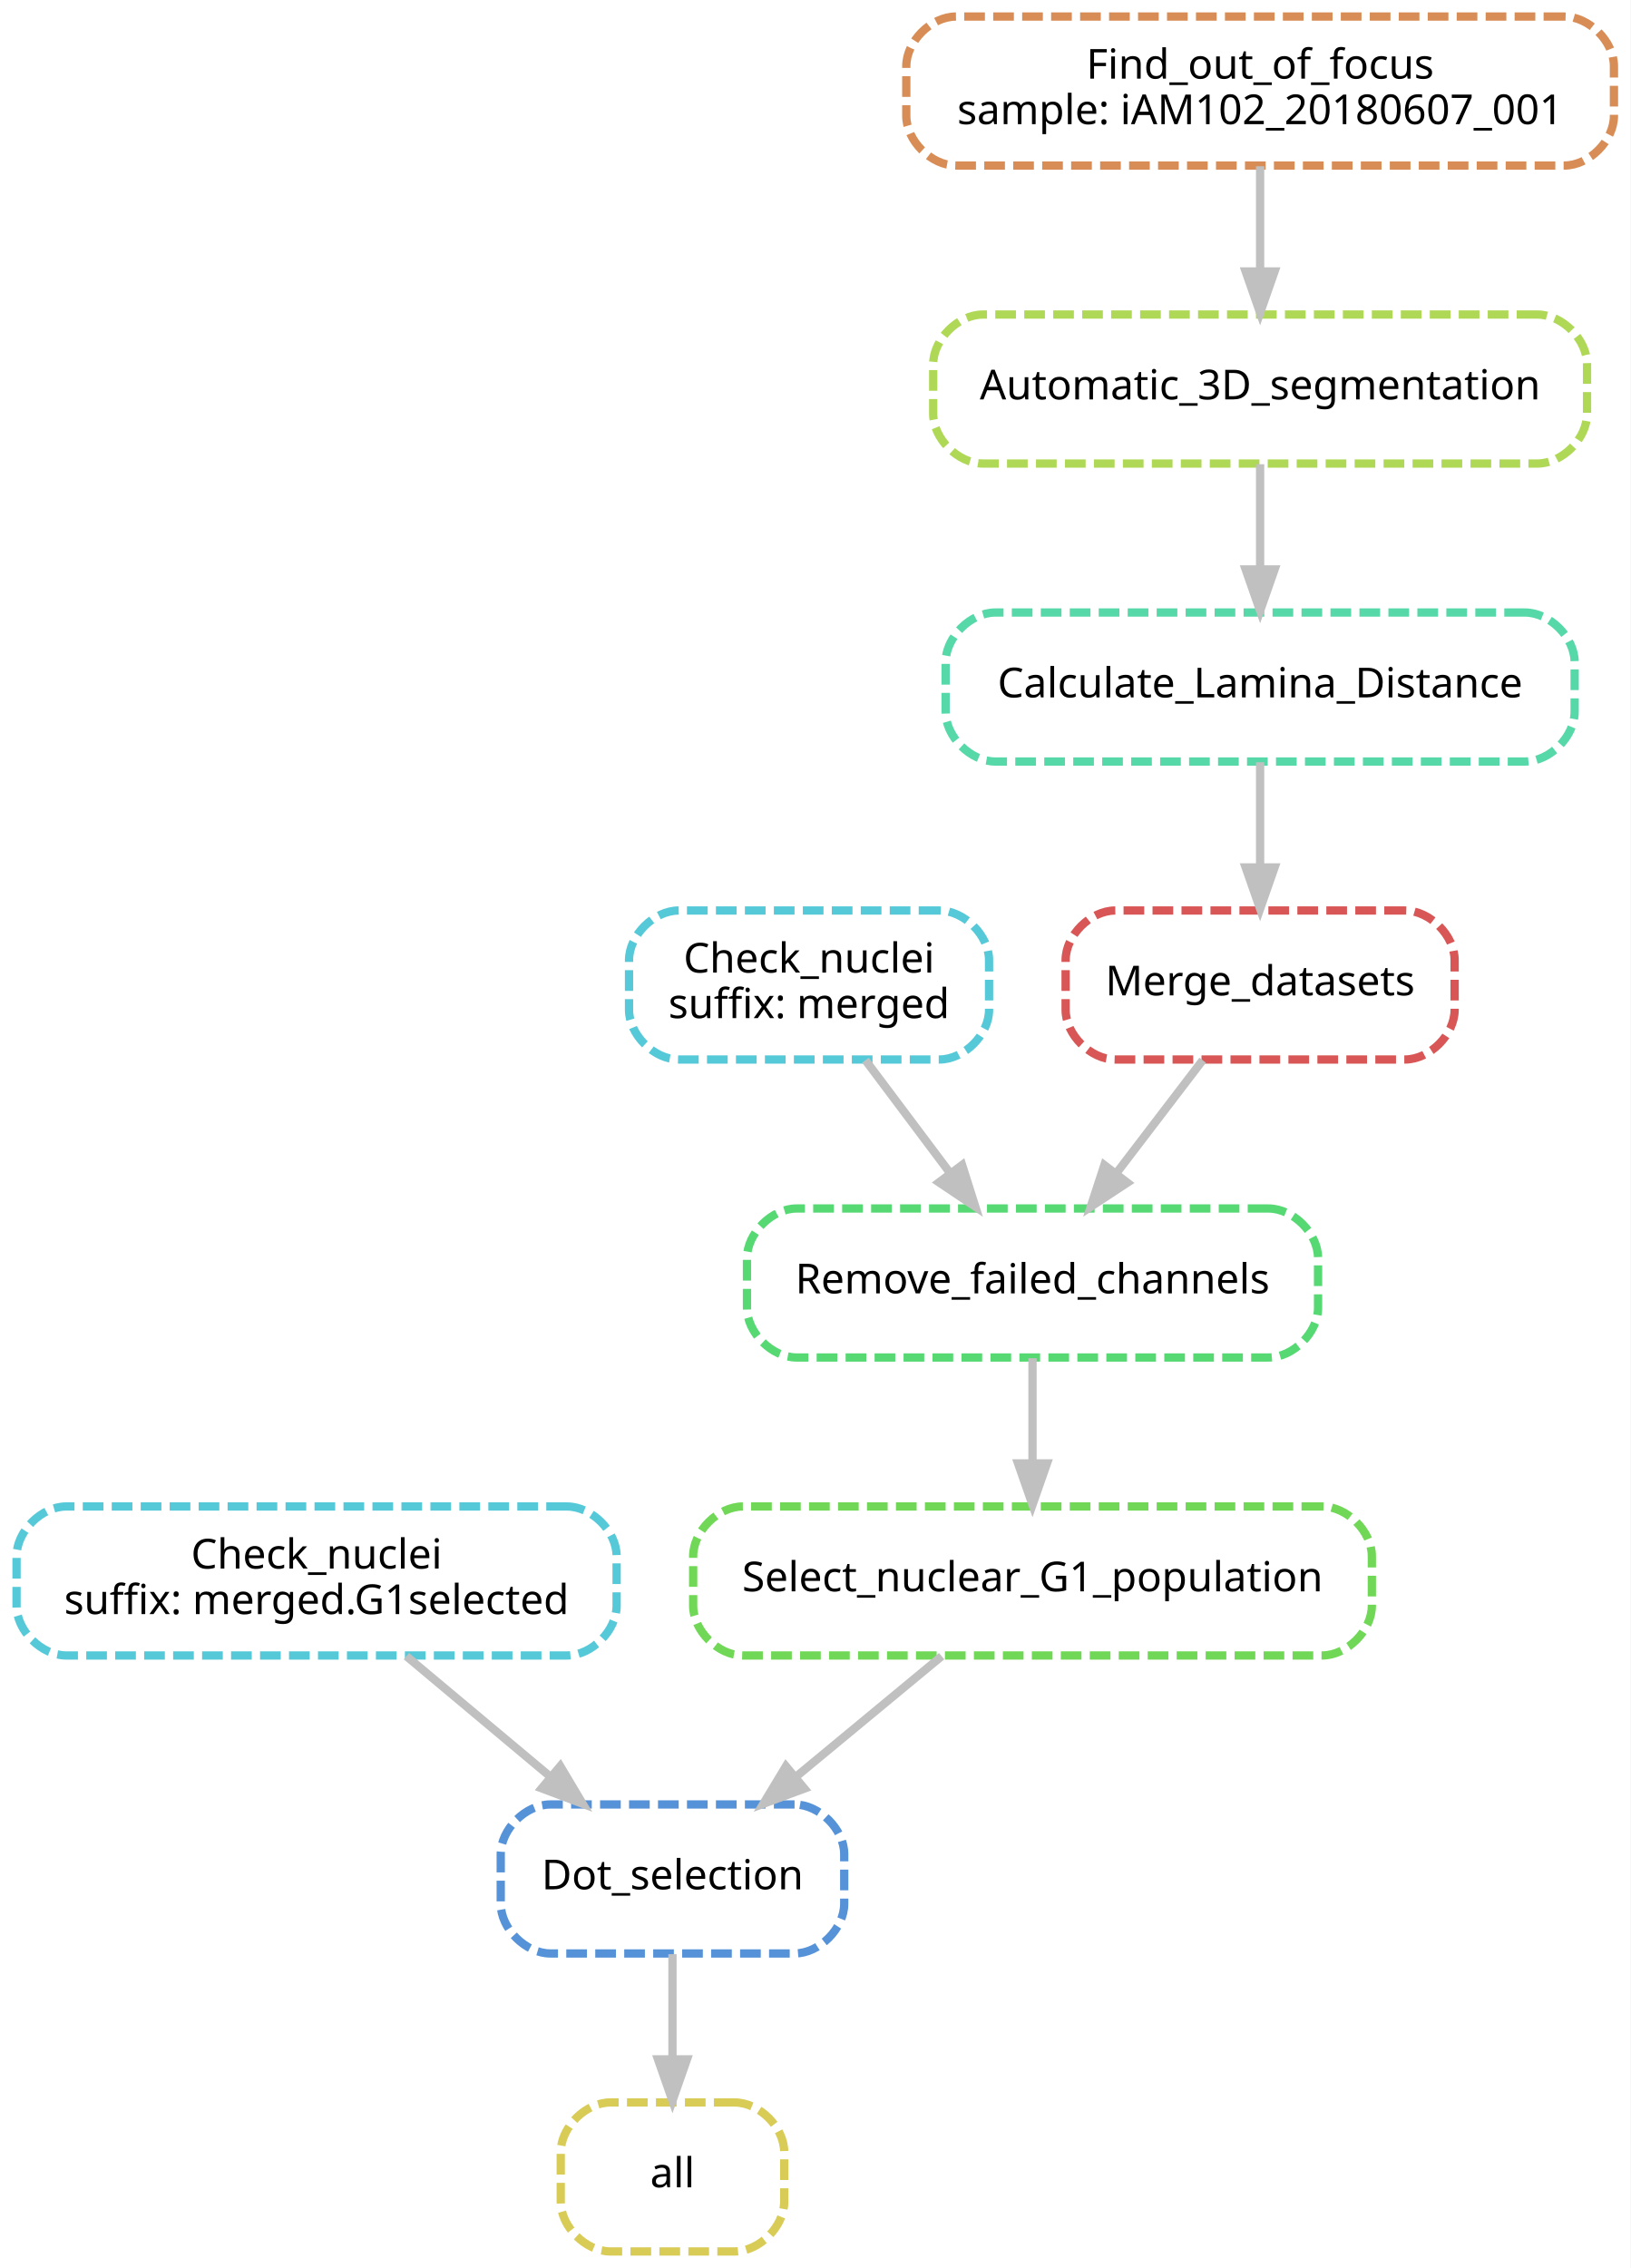
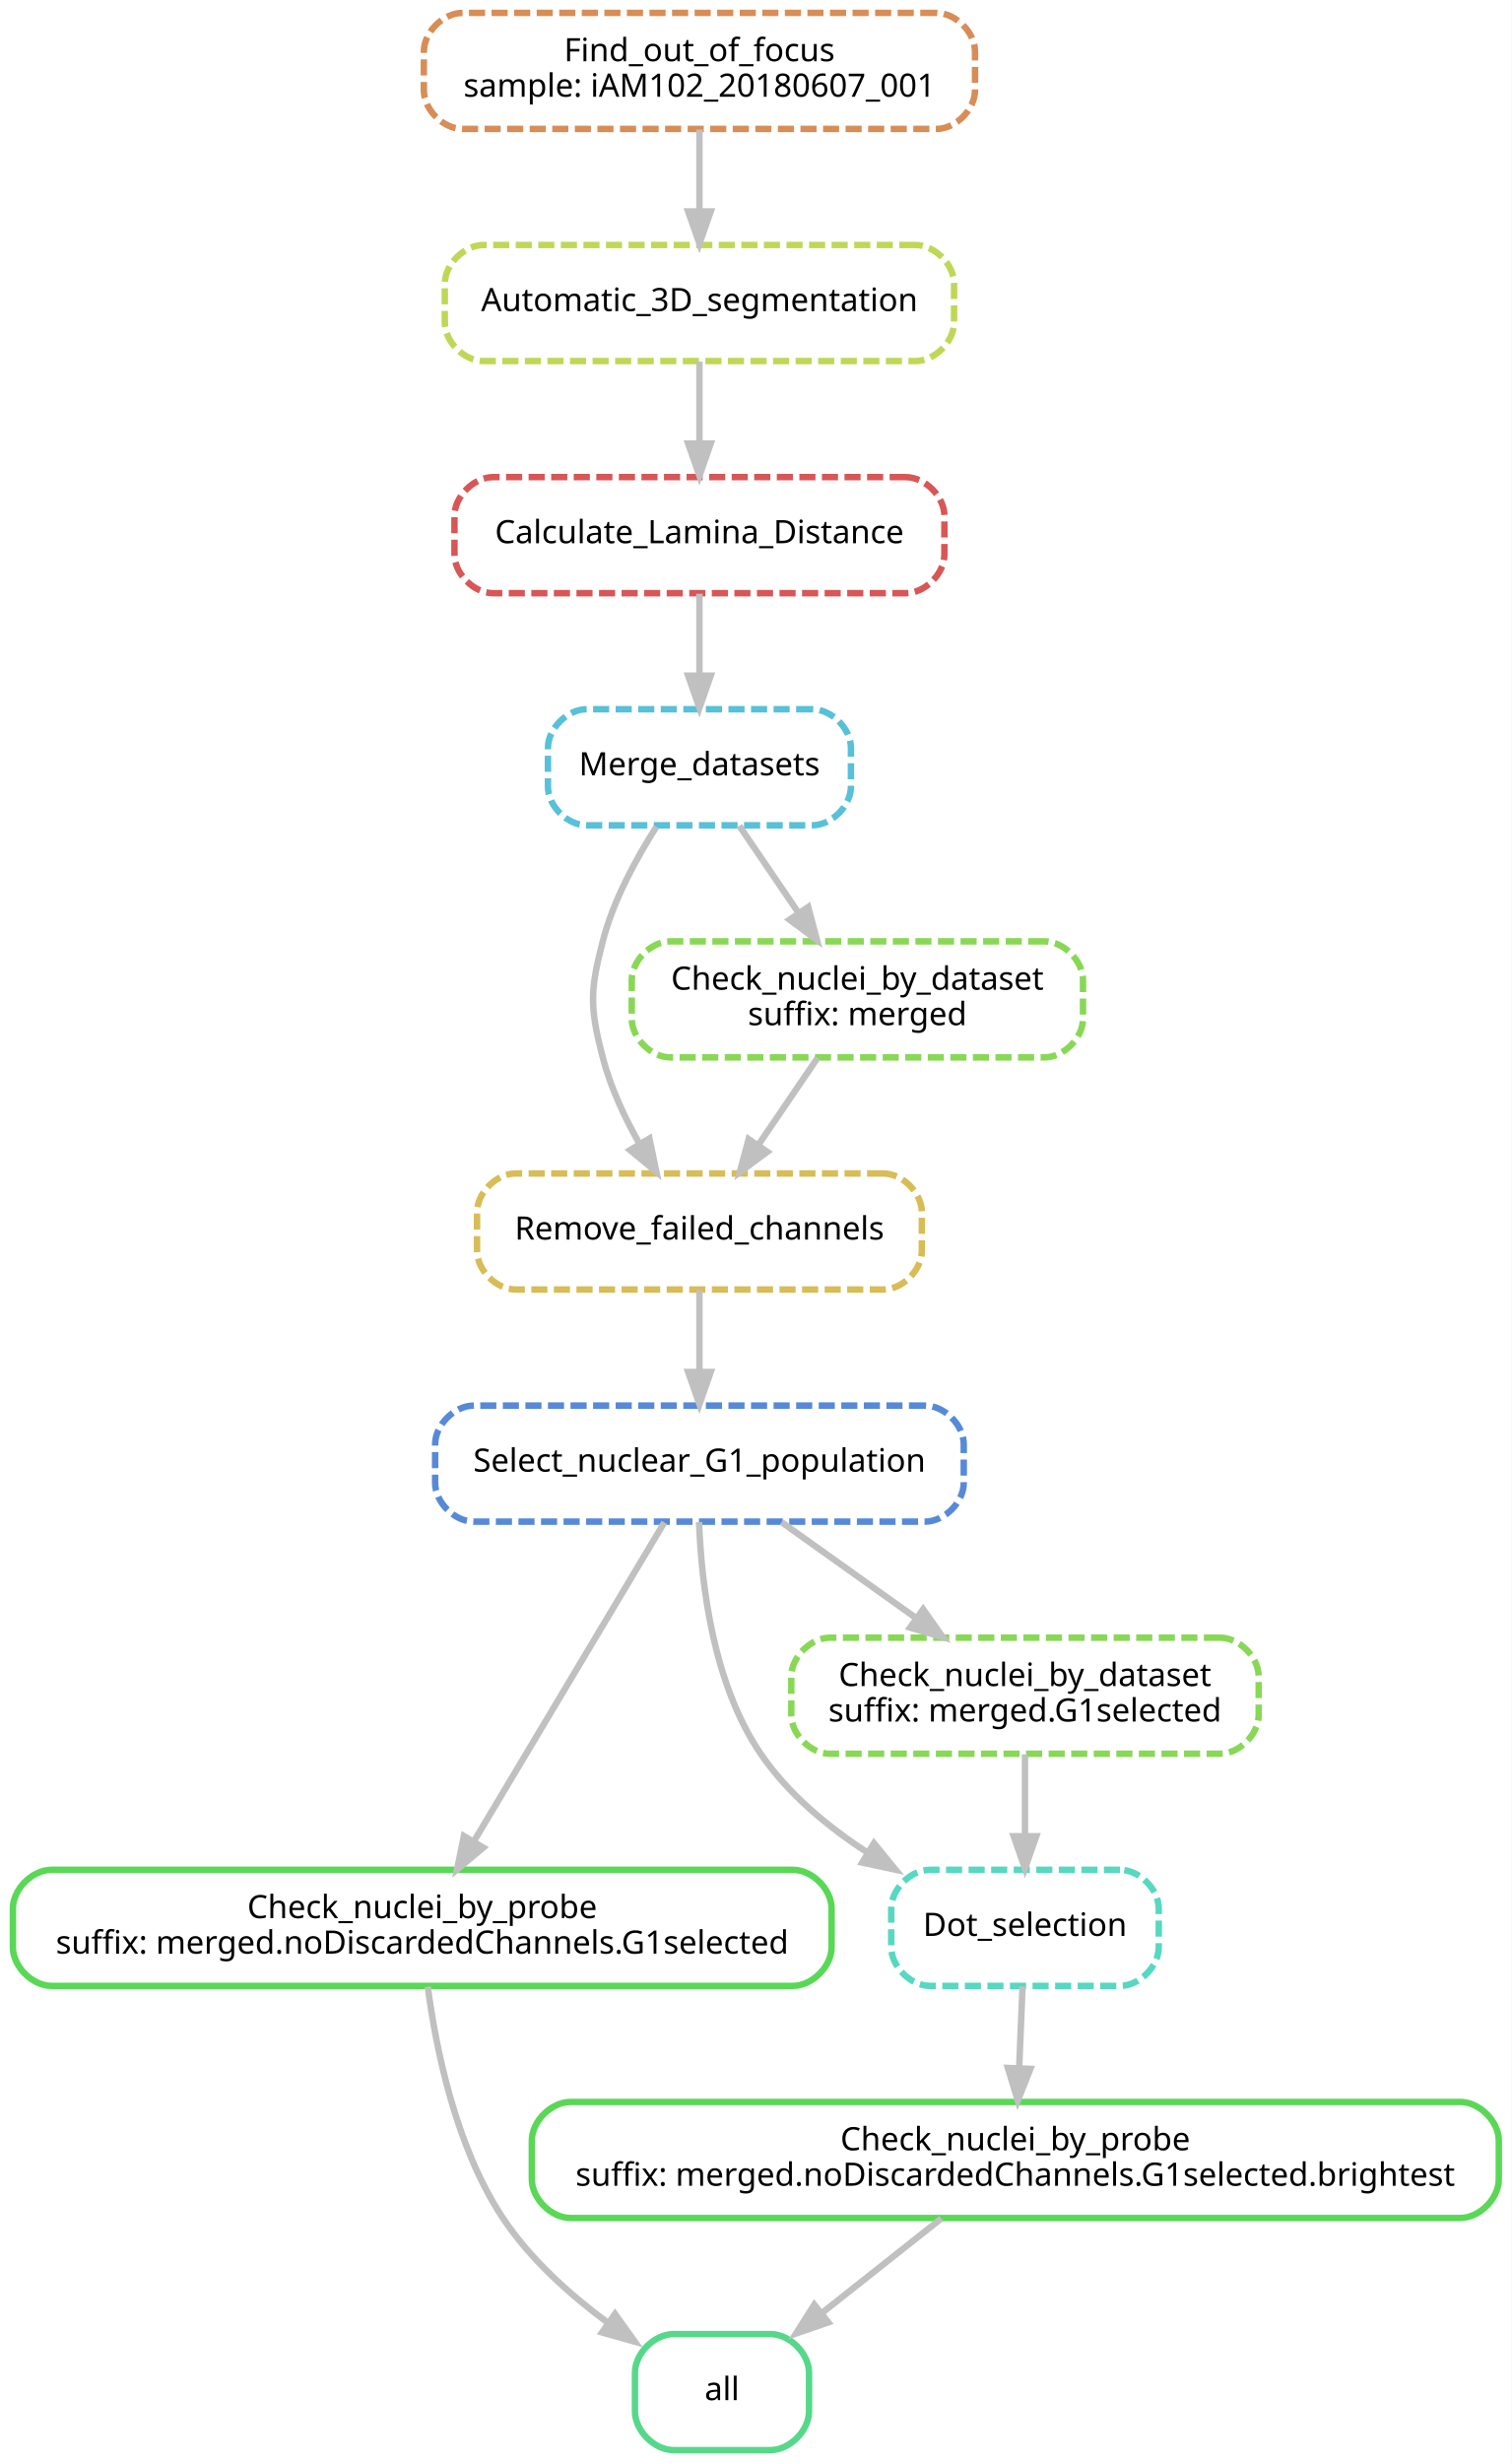
- <svg xmlns="http://www.w3.org/2000/svg" width="394pt" height="548pt" viewBox="0.00 0.00 394.00 548.00">
-   <g id="graph0" class="graph" transform="scale(1 1) rotate(0) translate(4 544)">
-     <polygon fill="#ffffff" stroke="transparent" points="-4,4 -4,-544 390,-544 390,4 -4,4" />
+ <svg xmlns="http://www.w3.org/2000/svg" width="469pt" height="764pt" viewBox="0.00 0.00 469.00 764.00">
+   <g id="graph0" class="graph" transform="scale(1 1) rotate(0) translate(4 760)">
+     <polygon fill="#ffffff" stroke="transparent" points="-4,4 -4,-760 465,-760 465,4 -4,4" />
    <g id="node1" class="node">
-       <path fill="none" stroke="#d8cb56" stroke-width="2" stroke-dasharray="5,2" d="M173.5,-36C173.5,-36 143.5,-36 143.5,-36 137.5,-36 131.5,-30 131.5,-24 131.5,-24 131.5,-12 131.5,-12 131.5,-6 137.5,0 143.5,0 143.5,0 173.5,0 173.5,0 179.5,0 185.5,-6 185.5,-12 185.5,-12 185.5,-24 185.5,-24 185.5,-30 179.5,-36 173.5,-36" />
-       <text text-anchor="middle" x="158.5" y="-15.5" font-family="sans" font-size="10.00" fill="#000000">all</text>
+       <path fill="none" stroke="#56d88a" stroke-width="2" d="M235,-36C235,-36 205,-36 205,-36 199,-36 193,-30 193,-24 193,-24 193,-12 193,-12 193,-6 199,0 205,0 205,0 235,0 235,0 241,0 247,-6 247,-12 247,-12 247,-24 247,-24 247,-30 241,-36 235,-36" />
+       <text text-anchor="middle" x="220" y="-15.5" font-family="sans" font-size="10.00" fill="#000000">all</text>
    </g>
    <g id="node2" class="node">
-       <path fill="none" stroke="#5692d8" stroke-width="2" stroke-dasharray="5,2" d="M188,-108C188,-108 129,-108 129,-108 123,-108 117,-102 117,-96 117,-96 117,-84 117,-84 117,-78 123,-72 129,-72 129,-72 188,-72 188,-72 194,-72 200,-78 200,-84 200,-84 200,-96 200,-96 200,-102 194,-108 188,-108" />
-       <text text-anchor="middle" x="158.5" y="-87.5" font-family="sans" font-size="10.00" fill="#000000">Dot_selection</text>
+       <path fill="none" stroke="#59d856" stroke-width="2" d="M242,-180C242,-180 12,-180 12,-180 6,-180 0,-174 0,-168 0,-168 0,-156 0,-156 0,-150 6,-144 12,-144 12,-144 242,-144 242,-144 248,-144 254,-150 254,-156 254,-156 254,-168 254,-168 254,-174 248,-180 242,-180" />
+       <text text-anchor="middle" x="127" y="-165" font-family="sans" font-size="10.00" fill="#000000">Check_nuclei_by_probe</text>
+       <text text-anchor="middle" x="127" y="-154" font-family="sans" font-size="10.00" fill="#000000">suffix: merged.noDiscardedChannels.G1selected</text>
    </g>
    <g id="edge1" class="edge">
-       <path fill="none" stroke="#c0c0c0" stroke-width="2" d="M158.5,-71.831C158.5,-64.131 158.5,-54.974 158.5,-46.417" />
-       <polygon fill="#c0c0c0" stroke="#c0c0c0" stroke-width="2" points="162,-46.413 158.5,-36.413 155,-46.413 162,-46.413" />
+       <path fill="none" stroke="#c0c0c0" stroke-width="2" d="M128.719,-143.72C131.255,-124.496 137.397,-94.033 152,-72 160.377,-59.361 172.669,-48.317 184.506,-39.566" />
+       <polygon fill="#c0c0c0" stroke="#c0c0c0" stroke-width="2" points="186.813,-42.223 192.983,-33.61 182.789,-36.496 186.813,-42.223" />
    </g>
    <g id="node3" class="node">
-       <path fill="none" stroke="#56c9d8" stroke-width="2" stroke-dasharray="5,2" d="M133,-180C133,-180 12,-180 12,-180 6,-180 0,-174 0,-168 0,-168 0,-156 0,-156 0,-150 6,-144 12,-144 12,-144 133,-144 133,-144 139,-144 145,-150 145,-156 145,-156 145,-168 145,-168 145,-174 139,-180 133,-180" />
-       <text text-anchor="middle" x="72.5" y="-165" font-family="sans" font-size="10.00" fill="#000000">Check_nuclei</text>
-       <text text-anchor="middle" x="72.5" y="-154" font-family="sans" font-size="10.00" fill="#000000">suffix: merged.G1selected</text>
+       <path fill="none" stroke="#59d856" stroke-width="2" d="M449,-108C449,-108 173,-108 173,-108 167,-108 161,-102 161,-96 161,-96 161,-84 161,-84 161,-78 167,-72 173,-72 173,-72 449,-72 449,-72 455,-72 461,-78 461,-84 461,-84 461,-96 461,-96 461,-102 455,-108 449,-108" />
+       <text text-anchor="middle" x="311" y="-93" font-family="sans" font-size="10.00" fill="#000000">Check_nuclei_by_probe</text>
+       <text text-anchor="middle" x="311" y="-82" font-family="sans" font-size="10.00" fill="#000000">suffix: merged.noDiscardedChannels.G1selected.brightest</text>
    </g>
    <g id="edge2" class="edge">
-       <path fill="none" stroke="#c0c0c0" stroke-width="2" d="M94.201,-143.831C104.692,-135.048 117.445,-124.371 128.819,-114.849" />
-       <polygon fill="#c0c0c0" stroke="#c0c0c0" stroke-width="2" points="131.385,-117.266 136.805,-108.163 126.891,-111.899 131.385,-117.266" />
+       <path fill="none" stroke="#c0c0c0" stroke-width="2" d="M288.037,-71.831C276.829,-62.963 263.179,-52.164 251.056,-42.572" />
+       <polygon fill="#c0c0c0" stroke="#c0c0c0" stroke-width="2" points="252.97,-39.623 242.956,-36.163 248.626,-45.112 252.97,-39.623" />
    </g>
    <g id="node4" class="node">
-       <path fill="none" stroke="#70d856" stroke-width="2" stroke-dasharray="5,2" d="M315.5,-180C315.5,-180 175.5,-180 175.5,-180 169.5,-180 163.5,-174 163.5,-168 163.5,-168 163.5,-156 163.5,-156 163.5,-150 169.5,-144 175.5,-144 175.5,-144 315.5,-144 315.5,-144 321.5,-144 327.5,-150 327.5,-156 327.5,-156 327.5,-168 327.5,-168 327.5,-174 321.5,-180 315.5,-180" />
-       <text text-anchor="middle" x="245.5" y="-159.5" font-family="sans" font-size="10.00" fill="#000000">Select_nuclear_G1_population</text>
+       <path fill="none" stroke="#568ad8" stroke-width="2" stroke-dasharray="5,2" d="M283,-324C283,-324 143,-324 143,-324 137,-324 131,-318 131,-312 131,-312 131,-300 131,-300 131,-294 137,-288 143,-288 143,-288 283,-288 283,-288 289,-288 295,-294 295,-300 295,-300 295,-312 295,-312 295,-318 289,-324 283,-324" />
+       <text text-anchor="middle" x="213" y="-303.5" font-family="sans" font-size="10.00" fill="#000000">Select_nuclear_G1_population</text>
    </g>
    <g id="edge3" class="edge">
-       <path fill="none" stroke="#c0c0c0" stroke-width="2" d="M223.546,-143.831C212.831,-134.963 199.781,-124.164 188.191,-114.572" />
-       <polygon fill="#c0c0c0" stroke="#c0c0c0" stroke-width="2" points="190.382,-111.842 180.447,-108.163 185.919,-117.235 190.382,-111.842" />
+       <path fill="none" stroke="#c0c0c0" stroke-width="2" d="M202.108,-287.762C187.181,-262.768 160.261,-217.692 143.03,-188.841" />
+       <polygon fill="#c0c0c0" stroke="#c0c0c0" stroke-width="2" points="145.936,-186.881 137.804,-180.09 139.926,-190.47 145.936,-186.881" />
    </g>
    <g id="node5" class="node">
-       <path fill="none" stroke="#56d873" stroke-width="2" stroke-dasharray="5,2" d="M302.5,-252C302.5,-252 188.5,-252 188.5,-252 182.5,-252 176.5,-246 176.5,-240 176.5,-240 176.5,-228 176.5,-228 176.5,-222 182.5,-216 188.5,-216 188.5,-216 302.5,-216 302.5,-216 308.5,-216 314.5,-222 314.5,-228 314.5,-228 314.5,-240 314.5,-240 314.5,-246 308.5,-252 302.5,-252" />
-       <text text-anchor="middle" x="245.5" y="-231.5" font-family="sans" font-size="10.00" fill="#000000">Remove_failed_channels</text>
+       <path fill="none" stroke="#56d8c1" stroke-width="2" stroke-dasharray="5,2" d="M343.5,-180C343.5,-180 284.5,-180 284.5,-180 278.5,-180 272.5,-174 272.5,-168 272.5,-168 272.5,-156 272.5,-156 272.5,-150 278.5,-144 284.5,-144 284.5,-144 343.5,-144 343.5,-144 349.5,-144 355.5,-150 355.5,-156 355.5,-156 355.5,-168 355.5,-168 355.5,-174 349.5,-180 343.5,-180" />
+       <text text-anchor="middle" x="314" y="-159.5" font-family="sans" font-size="10.00" fill="#000000">Dot_selection</text>
+     </g>
+     <g id="edge7" class="edge">
+       <path fill="none" stroke="#c0c0c0" stroke-width="2" d="M212.883,-287.869C213.601,-268.491 217.25,-237.641 232,-216 240.424,-203.64 252.708,-193.409 265.215,-185.299" />
+       <polygon fill="#c0c0c0" stroke="#c0c0c0" stroke-width="2" points="267.15,-188.219 273.865,-180.024 263.505,-182.243 267.15,-188.219" />
+     </g>
+     <g id="node7" class="node">
+       <path fill="none" stroke="#88d856" stroke-width="2" stroke-dasharray="5,2" d="M374.5,-252C374.5,-252 253.5,-252 253.5,-252 247.5,-252 241.5,-246 241.5,-240 241.5,-240 241.5,-228 241.5,-228 241.5,-222 247.5,-216 253.5,-216 253.5,-216 374.5,-216 374.5,-216 380.5,-216 386.5,-222 386.5,-228 386.5,-228 386.5,-240 386.5,-240 386.5,-246 380.5,-252 374.5,-252" />
+       <text text-anchor="middle" x="314" y="-237" font-family="sans" font-size="10.00" fill="#000000">Check_nuclei_by_dataset</text>
+       <text text-anchor="middle" x="314" y="-226" font-family="sans" font-size="10.00" fill="#000000">suffix: merged.G1selected</text>
+     </g>
+     <g id="edge10" class="edge">
+       <path fill="none" stroke="#c0c0c0" stroke-width="2" d="M238.487,-287.831C251.166,-278.793 266.66,-267.748 280.305,-258.02" />
+       <polygon fill="#c0c0c0" stroke="#c0c0c0" stroke-width="2" points="282.411,-260.818 288.522,-252.163 278.347,-255.118 282.411,-260.818" />
    </g>
    <g id="edge4" class="edge">
-       <path fill="none" stroke="#c0c0c0" stroke-width="2" d="M245.5,-215.831C245.5,-208.131 245.5,-198.974 245.5,-190.417" />
-       <polygon fill="#c0c0c0" stroke="#c0c0c0" stroke-width="2" points="249,-190.413 245.5,-180.413 242,-190.413 249,-190.413" />
+       <path fill="none" stroke="#c0c0c0" stroke-width="2" d="M313.243,-143.831C312.922,-136.131 312.541,-126.974 312.184,-118.417" />
+       <polygon fill="#c0c0c0" stroke="#c0c0c0" stroke-width="2" points="315.681,-118.259 311.767,-108.413 308.687,-118.55 315.681,-118.259" />
    </g>
    <g id="node6" class="node">
-       <path fill="none" stroke="#56c9d8" stroke-width="2" stroke-dasharray="5,2" d="M223,-324C223,-324 160,-324 160,-324 154,-324 148,-318 148,-312 148,-312 148,-300 148,-300 148,-294 154,-288 160,-288 160,-288 223,-288 223,-288 229,-288 235,-294 235,-300 235,-300 235,-312 235,-312 235,-318 229,-324 223,-324" />
-       <text text-anchor="middle" x="191.5" y="-309" font-family="sans" font-size="10.00" fill="#000000">Check_nuclei</text>
-       <text text-anchor="middle" x="191.5" y="-298" font-family="sans" font-size="10.00" fill="#000000">suffix: merged</text>
+       <path fill="none" stroke="#d8bc56" stroke-width="2" stroke-dasharray="5,2" d="M270,-396C270,-396 156,-396 156,-396 150,-396 144,-390 144,-384 144,-384 144,-372 144,-372 144,-366 150,-360 156,-360 156,-360 270,-360 270,-360 276,-360 282,-366 282,-372 282,-372 282,-384 282,-384 282,-390 276,-396 270,-396" />
+       <text text-anchor="middle" x="213" y="-375.5" font-family="sans" font-size="10.00" fill="#000000">Remove_failed_channels</text>
    </g>
    <g id="edge5" class="edge">
-       <path fill="none" stroke="#c0c0c0" stroke-width="2" d="M205.126,-287.831C211.346,-279.539 218.832,-269.557 225.66,-260.453" />
-       <polygon fill="#c0c0c0" stroke="#c0c0c0" stroke-width="2" points="228.49,-262.513 231.69,-252.413 222.89,-258.313 228.49,-262.513" />
-     </g>
-     <g id="node7" class="node">
-       <path fill="none" stroke="#d85656" stroke-width="2" stroke-dasharray="5,2" d="M335.5,-324C335.5,-324 265.5,-324 265.5,-324 259.5,-324 253.5,-318 253.5,-312 253.5,-312 253.5,-300 253.5,-300 253.5,-294 259.5,-288 265.5,-288 265.5,-288 335.5,-288 335.5,-288 341.5,-288 347.5,-294 347.5,-300 347.5,-300 347.5,-312 347.5,-312 347.5,-318 341.5,-324 335.5,-324" />
-       <text text-anchor="middle" x="300.5" y="-303.5" font-family="sans" font-size="10.00" fill="#000000">Merge_datasets</text>
+       <path fill="none" stroke="#c0c0c0" stroke-width="2" d="M213,-359.831C213,-352.131 213,-342.974 213,-334.417" />
+       <polygon fill="#c0c0c0" stroke="#c0c0c0" stroke-width="2" points="216.5,-334.413 213,-324.413 209.5,-334.413 216.5,-334.413" />
    </g>
    <g id="edge6" class="edge">
-       <path fill="none" stroke="#c0c0c0" stroke-width="2" d="M286.621,-287.831C280.286,-279.539 272.662,-269.557 265.707,-260.453" />
-       <polygon fill="#c0c0c0" stroke="#c0c0c0" stroke-width="2" points="268.418,-258.235 259.566,-252.413 262.855,-262.485 268.418,-258.235" />
+       <path fill="none" stroke="#c0c0c0" stroke-width="2" d="M314,-215.831C314,-208.131 314,-198.974 314,-190.417" />
+       <polygon fill="#c0c0c0" stroke="#c0c0c0" stroke-width="2" points="317.5,-190.413 314,-180.413 310.5,-190.413 317.5,-190.413" />
    </g>
    <g id="node8" class="node">
-       <path fill="none" stroke="#56d8a9" stroke-width="2" stroke-dasharray="5,2" d="M364.5,-396C364.5,-396 236.5,-396 236.5,-396 230.5,-396 224.5,-390 224.5,-384 224.5,-384 224.5,-372 224.5,-372 224.5,-366 230.5,-360 236.5,-360 236.5,-360 364.5,-360 364.5,-360 370.5,-360 376.5,-366 376.5,-372 376.5,-372 376.5,-384 376.5,-384 376.5,-390 370.5,-396 364.5,-396" />
-       <text text-anchor="middle" x="300.5" y="-375.5" font-family="sans" font-size="10.00" fill="#000000">Calculate_Lamina_Distance</text>
+       <path fill="none" stroke="#88d856" stroke-width="2" stroke-dasharray="5,2" d="M320,-468C320,-468 204,-468 204,-468 198,-468 192,-462 192,-456 192,-456 192,-444 192,-444 192,-438 198,-432 204,-432 204,-432 320,-432 320,-432 326,-432 332,-438 332,-444 332,-444 332,-456 332,-456 332,-462 326,-468 320,-468" />
+       <text text-anchor="middle" x="262" y="-453" font-family="sans" font-size="10.00" fill="#000000">Check_nuclei_by_dataset</text>
+       <text text-anchor="middle" x="262" y="-442" font-family="sans" font-size="10.00" fill="#000000">suffix: merged</text>
    </g>
-     <g id="edge7" class="edge">
-       <path fill="none" stroke="#c0c0c0" stroke-width="2" d="M300.5,-359.831C300.5,-352.131 300.5,-342.974 300.5,-334.417" />
-       <polygon fill="#c0c0c0" stroke="#c0c0c0" stroke-width="2" points="304,-334.413 300.5,-324.413 297,-334.413 304,-334.413" />
+     <g id="edge8" class="edge">
+       <path fill="none" stroke="#c0c0c0" stroke-width="2" d="M249.635,-431.831C244.049,-423.623 237.337,-413.761 231.193,-404.732" />
+       <polygon fill="#c0c0c0" stroke="#c0c0c0" stroke-width="2" points="234.051,-402.711 225.531,-396.413 228.264,-406.65 234.051,-402.711" />
    </g>
    <g id="node9" class="node">
-       <path fill="none" stroke="#afd856" stroke-width="2" stroke-dasharray="5,2" d="M367.5,-468C367.5,-468 233.5,-468 233.5,-468 227.5,-468 221.5,-462 221.5,-456 221.5,-456 221.5,-444 221.5,-444 221.5,-438 227.5,-432 233.5,-432 233.5,-432 367.5,-432 367.5,-432 373.5,-432 379.5,-438 379.5,-444 379.5,-444 379.5,-456 379.5,-456 379.5,-462 373.5,-468 367.5,-468" />
-       <text text-anchor="middle" x="300.5" y="-447.5" font-family="sans" font-size="10.00" fill="#000000">Automatic_3D_segmentation</text>
+       <path fill="none" stroke="#56c1d8" stroke-width="2" stroke-dasharray="5,2" d="M248,-540C248,-540 178,-540 178,-540 172,-540 166,-534 166,-528 166,-528 166,-516 166,-516 166,-510 172,-504 178,-504 178,-504 248,-504 248,-504 254,-504 260,-510 260,-516 260,-516 260,-528 260,-528 260,-534 254,-540 248,-540" />
+       <text text-anchor="middle" x="213" y="-519.5" font-family="sans" font-size="10.00" fill="#000000">Merge_datasets</text>
    </g>
-     <g id="edge8" class="edge">
-       <path fill="none" stroke="#c0c0c0" stroke-width="2" d="M300.5,-431.831C300.5,-424.131 300.5,-414.974 300.5,-406.417" />
-       <polygon fill="#c0c0c0" stroke="#c0c0c0" stroke-width="2" points="304,-406.413 300.5,-396.413 297,-406.413 304,-406.413" />
+     <g id="edge9" class="edge">
+       <path fill="none" stroke="#c0c0c0" stroke-width="2" d="M199.644,-503.514C193.249,-493.524 186.282,-480.666 183,-468 178.987,-452.512 178.987,-447.488 183,-432 185.385,-422.798 189.715,-413.494 194.357,-405.262" />
+       <polygon fill="#c0c0c0" stroke="#c0c0c0" stroke-width="2" points="197.481,-406.858 199.644,-396.486 191.485,-403.246 197.481,-406.858" />
+     </g>
+     <g id="edge11" class="edge">
+       <path fill="none" stroke="#c0c0c0" stroke-width="2" d="M225.365,-503.831C230.951,-495.623 237.663,-485.761 243.807,-476.732" />
+       <polygon fill="#c0c0c0" stroke="#c0c0c0" stroke-width="2" points="246.736,-478.65 249.469,-468.413 240.949,-474.711 246.736,-478.65" />
    </g>
    <g id="node10" class="node">
-       <path fill="none" stroke="#d88d56" stroke-width="2" stroke-dasharray="5,2" d="M374,-540C374,-540 227,-540 227,-540 221,-540 215,-534 215,-528 215,-528 215,-516 215,-516 215,-510 221,-504 227,-504 227,-504 374,-504 374,-504 380,-504 386,-510 386,-516 386,-516 386,-528 386,-528 386,-534 380,-540 374,-540" />
-       <text text-anchor="middle" x="300.5" y="-525" font-family="sans" font-size="10.00" fill="#000000">Find_out_of_focus</text>
-       <text text-anchor="middle" x="300.5" y="-514" font-family="sans" font-size="10.00" fill="#000000">sample: iAM102_20180607_001</text>
+       <path fill="none" stroke="#d85656" stroke-width="2" stroke-dasharray="5,2" d="M277,-612C277,-612 149,-612 149,-612 143,-612 137,-606 137,-600 137,-600 137,-588 137,-588 137,-582 143,-576 149,-576 149,-576 277,-576 277,-576 283,-576 289,-582 289,-588 289,-588 289,-600 289,-600 289,-606 283,-612 277,-612" />
+       <text text-anchor="middle" x="213" y="-591.5" font-family="sans" font-size="10.00" fill="#000000">Calculate_Lamina_Distance</text>
    </g>
-     <g id="edge9" class="edge">
-       <path fill="none" stroke="#c0c0c0" stroke-width="2" d="M300.5,-503.831C300.5,-496.131 300.5,-486.974 300.5,-478.417" />
-       <polygon fill="#c0c0c0" stroke="#c0c0c0" stroke-width="2" points="304,-478.413 300.5,-468.413 297,-478.413 304,-478.413" />
+     <g id="edge12" class="edge">
+       <path fill="none" stroke="#c0c0c0" stroke-width="2" d="M213,-575.831C213,-568.131 213,-558.974 213,-550.417" />
+       <polygon fill="#c0c0c0" stroke="#c0c0c0" stroke-width="2" points="216.5,-550.413 213,-540.413 209.5,-550.413 216.5,-550.413" />
+     </g>
+     <g id="node11" class="node">
+       <path fill="none" stroke="#bed856" stroke-width="2" stroke-dasharray="5,2" d="M280,-684C280,-684 146,-684 146,-684 140,-684 134,-678 134,-672 134,-672 134,-660 134,-660 134,-654 140,-648 146,-648 146,-648 280,-648 280,-648 286,-648 292,-654 292,-660 292,-660 292,-672 292,-672 292,-678 286,-684 280,-684" />
+       <text text-anchor="middle" x="213" y="-663.5" font-family="sans" font-size="10.00" fill="#000000">Automatic_3D_segmentation</text>
+     </g>
+     <g id="edge13" class="edge">
+       <path fill="none" stroke="#c0c0c0" stroke-width="2" d="M213,-647.831C213,-640.131 213,-630.974 213,-622.417" />
+       <polygon fill="#c0c0c0" stroke="#c0c0c0" stroke-width="2" points="216.5,-622.413 213,-612.413 209.5,-622.413 216.5,-622.413" />
+     </g>
+     <g id="node12" class="node">
+       <path fill="none" stroke="#d88d56" stroke-width="2" stroke-dasharray="5,2" d="M286.5,-756C286.5,-756 139.5,-756 139.5,-756 133.5,-756 127.5,-750 127.5,-744 127.5,-744 127.5,-732 127.5,-732 127.5,-726 133.5,-720 139.5,-720 139.5,-720 286.5,-720 286.5,-720 292.5,-720 298.5,-726 298.5,-732 298.5,-732 298.5,-744 298.5,-744 298.5,-750 292.5,-756 286.5,-756" />
+       <text text-anchor="middle" x="213" y="-741" font-family="sans" font-size="10.00" fill="#000000">Find_out_of_focus</text>
+       <text text-anchor="middle" x="213" y="-730" font-family="sans" font-size="10.00" fill="#000000">sample: iAM102_20180607_001</text>
+     </g>
+     <g id="edge14" class="edge">
+       <path fill="none" stroke="#c0c0c0" stroke-width="2" d="M213,-719.831C213,-712.131 213,-702.974 213,-694.417" />
+       <polygon fill="#c0c0c0" stroke="#c0c0c0" stroke-width="2" points="216.5,-694.413 213,-684.413 209.5,-694.413 216.5,-694.413" />
    </g>
  </g>
</svg>
